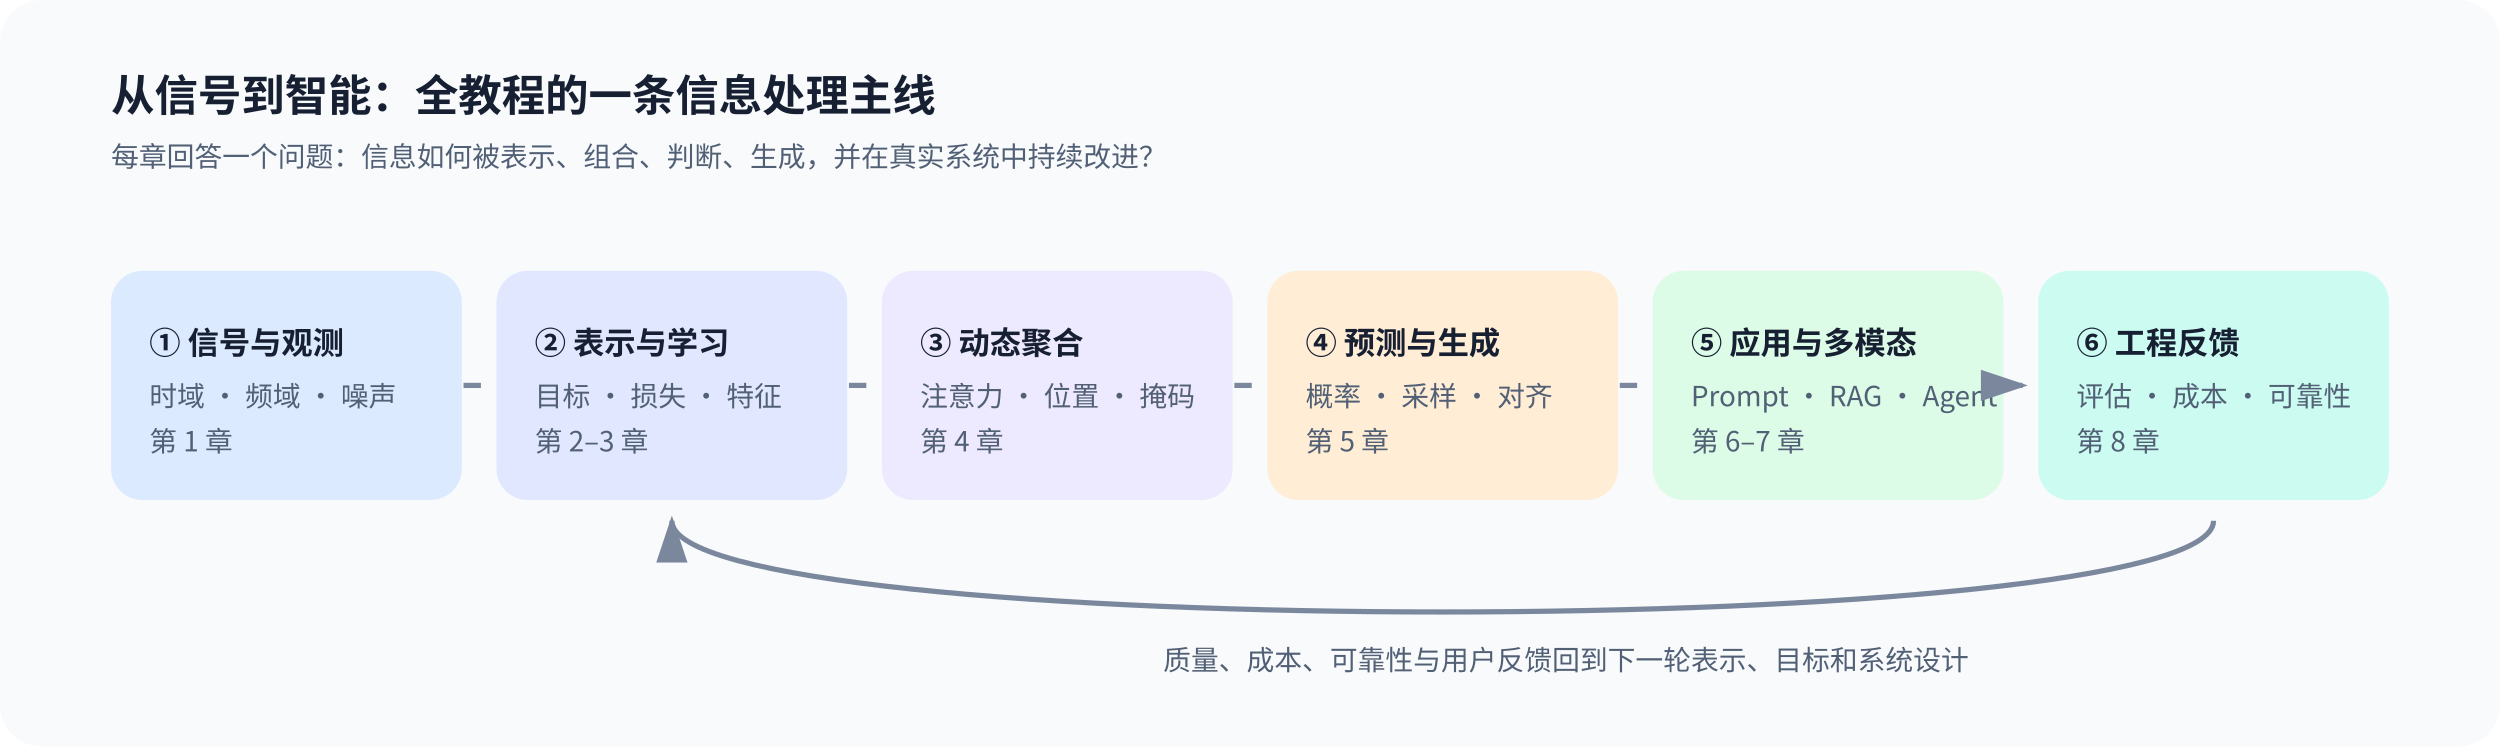
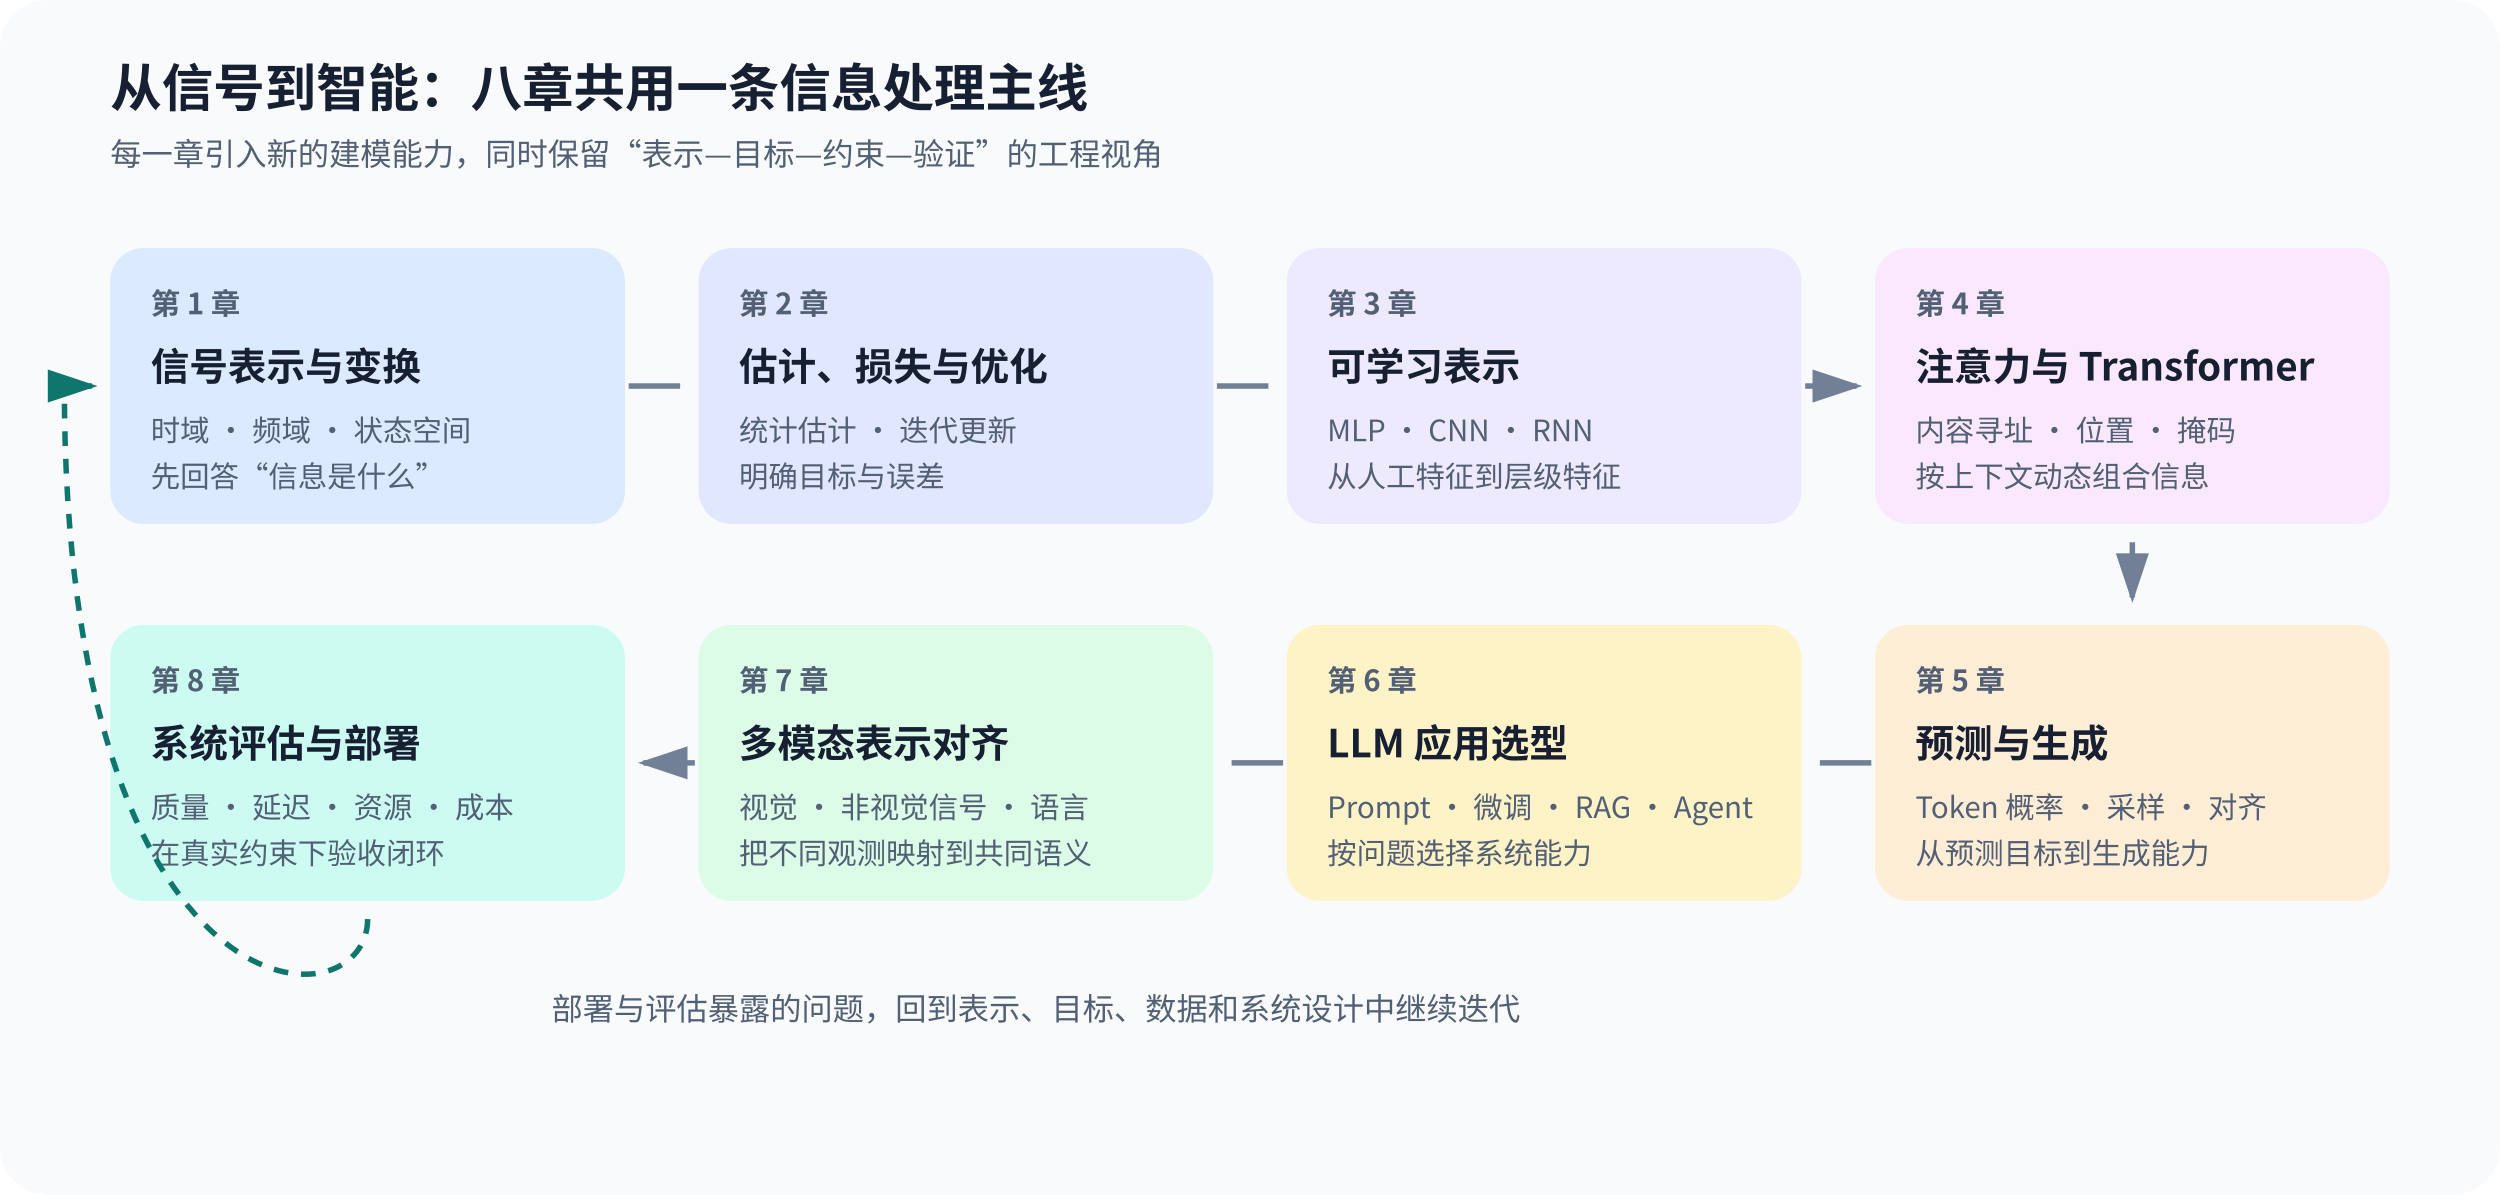
- <svg xmlns="http://www.w3.org/2000/svg" viewBox="0 0 1440 430" role="img" aria-labelledby="title desc">
-   <style>text{font-family:-apple-system,BlinkMacSystemFont,"Segoe UI","Noto Sans CJK SC","Microsoft YaHei",sans-serif;fill:#172033}.t{font-size:25px;font-weight:700}.s{font-size:16px;fill:#526076}.n{font-size:18px;font-weight:700}.a{stroke:#7b879d;stroke-width:3;fill:none;marker-end:url(#arrow)}</style>
+ <svg xmlns="http://www.w3.org/2000/svg" viewBox="0 0 1360 650" role="img" aria-labelledby="title desc">
+   <style>
+     text{font-family:-apple-system,BlinkMacSystemFont,"Segoe UI","Noto Sans CJK SC","Microsoft YaHei",sans-serif;fill:#172033}
+     .title{font-size:28px;font-weight:700}.subtitle{font-size:17px;fill:#526076}
+     .chapter{font-size:16px;font-weight:700;fill:#526076}.name{font-size:21px;font-weight:700}.detail{font-size:16px;fill:#526076}
+     .arrow{stroke:#718096;stroke-width:3;fill:none;marker-end:url(#arrow)}.feedback{stroke:#0f766e;stroke-width:3;fill:none;stroke-dasharray:8 7;marker-end:url(#feedback-arrow)}
+   </style>
  <defs>
    <marker id="arrow" markerWidth="10" markerHeight="10" refX="8" refY="3" orient="auto">
-       <path d="M0,0 L0,6 L9,3 z" fill="#7b879d" />
+       <path d="M0,0 L0,6 L9,3 z" fill="#718096" />
+     </marker>
+     <marker id="feedback-arrow" markerWidth="10" markerHeight="10" refX="8" refY="3" orient="auto">
+       <path d="M0,0 L0,6 L9,3 z" fill="#0f766e" />
    </marker>
  </defs>
-   <rect width="1440" height="430" rx="24" fill="#f8fafc" />
-   <text x="64" y="64" class="t">从信号到智能：全教程的一条信息处理主线</text>
-   <text x="64" y="96" class="s">每章回答一个问题：信息如何被表示、组合、判断、生成，并在真实系统中持续改进？</text>
-   <g transform="translate(64 156)">
-     <rect width="202" height="132" rx="18" fill="#dbeafe" />
-     <text x="22" y="48" class="n">① 信号与观测</text>
-     <text x="22" y="78" class="s">时域 · 频域 · 噪声</text>
-     <text x="22" y="104" class="s">第 1 章</text>
+   <rect width="1360" height="650" rx="26" fill="#f8fafc" />
+   <text x="60" y="58" class="title">从信号到智能：八章共用一条信息处理主线</text>
+   <text x="60" y="90" class="subtitle">每一章引入新的建模能力，同时保留“表示—目标—约束—验证”的工程视角</text>
+   <g transform="translate(60 135)">
+     <rect width="280" height="150" rx="18" fill="#dbeafe" />
+     <text x="22" y="36" class="chapter">第 1 章</text>
+     <text x="22" y="72" class="name">信号表示与变换</text>
+     <text x="22" y="105" class="detail">时域 · 频域 · 状态空间</text>
+     <text x="22" y="130" class="detail">先回答“信息是什么”</text>
  </g>
-   <g transform="translate(286 156)">
-     <rect width="202" height="132" rx="18" fill="#e0e7ff" />
-     <text x="22" y="48" class="n">② 表示与学习</text>
-     <text x="22" y="78" class="s">目标 · 损失 · 特征</text>
-     <text x="22" y="104" class="s">第 2–3 章</text>
+   <g transform="translate(380 135)">
+     <rect width="280" height="150" rx="18" fill="#e0e7ff" />
+     <text x="22" y="36" class="chapter">第 2 章</text>
+     <text x="22" y="72" class="name">估计、损失与优化</text>
+     <text x="22" y="105" class="detail">统计估计 · 迭代更新</text>
+     <text x="22" y="130" class="detail">明确目标与误差</text>
  </g>
-   <g transform="translate(508 156)">
-     <rect width="202" height="132" rx="18" fill="#ede9fe" />
-     <text x="22" y="48" class="n">③ 动态聚合</text>
-     <text x="22" y="78" class="s">注意力 · 位置 · 掩码</text>
-     <text x="22" y="104" class="s">第 4 章</text>
+   <g transform="translate(700 135)">
+     <rect width="280" height="150" rx="18" fill="#ede9fe" />
+     <text x="22" y="36" class="chapter">第 3 章</text>
+     <text x="22" y="72" class="name">可学习表示</text>
+     <text x="22" y="105" class="detail">MLP · CNN · RNN</text>
+     <text x="22" y="130" class="detail">从人工特征到层级特征</text>
  </g>
-   <g transform="translate(730 156)">
-     <rect width="202" height="132" rx="18" fill="#ffedd5" />
-     <text x="22" y="48" class="n">④ 预测与生成</text>
-     <text x="22" y="78" class="s">概率 · 采样 · 对齐</text>
-     <text x="22" y="104" class="s">第 5 章</text>
+   <g transform="translate(1020 135)">
+     <rect width="280" height="150" rx="18" fill="#fae8ff" />
+     <text x="22" y="36" class="chapter">第 4 章</text>
+     <text x="22" y="72" class="name">注意力与 Transformer</text>
+     <text x="22" y="105" class="detail">内容寻址 · 位置 · 掩码</text>
+     <text x="22" y="130" class="detail">按上下文动态组合信息</text>
  </g>
-   <g transform="translate(952 156)">
-     <rect width="202" height="132" rx="18" fill="#dcfce7" />
-     <text x="22" y="48" class="n">⑤ 应用与多模态</text>
-     <text x="22" y="78" class="s">Prompt · RAG · Agent</text>
-     <text x="22" y="104" class="s">第 6–7 章</text>
+   <path d="M342 210H370M662 210H690M982 210H1010" class="arrow" />
+   <path d="M1160 295V325" class="arrow" />
+   <g transform="translate(1020 340)">
+     <rect width="280" height="150" rx="18" fill="#ffedd5" />
+     <text x="22" y="36" class="chapter">第 5 章</text>
+     <text x="22" y="72" class="name">预测与生成</text>
+     <text x="22" y="105" class="detail">Token 概率 · 采样 · 对齐</text>
+     <text x="22" y="130" class="detail">从预测目标到生成能力</text>
  </g>
-   <g transform="translate(1174 156)">
-     <rect width="202" height="132" rx="18" fill="#ccfbf1" />
-     <text x="22" y="48" class="n">⑥ 工程反馈</text>
-     <text x="22" y="78" class="s">评估 · 成本 · 可靠性</text>
-     <text x="22" y="104" class="s">第 8 章</text>
+   <g transform="translate(700 340)">
+     <rect width="280" height="150" rx="18" fill="#fef3c7" />
+     <text x="22" y="36" class="chapter">第 6 章</text>
+     <text x="22" y="72" class="name">LLM 应用选型</text>
+     <text x="22" y="105" class="detail">Prompt · 微调 · RAG · Agent</text>
+     <text x="22" y="130" class="detail">按问题选择系统能力</text>
  </g>
-   <path d="M267 222H277M489 222H499M711 222H721M933 222H943M1155 222H1165" class="a" />
-   <path d="M1275 300 C1275 370,387 370,387 300" class="a" />
-   <text x="670" y="386" class="s">质量、成本、可靠性与用户反馈回到下一轮表示、目标和系统设计</text>
+   <g transform="translate(380 340)">
+     <rect width="280" height="150" rx="18" fill="#dcfce7" />
+     <text x="22" y="36" class="chapter">第 7 章</text>
+     <text x="22" y="72" class="name">多模态表示对齐</text>
+     <text x="22" y="105" class="detail">视觉 · 非视觉信号 · 语言</text>
+     <text x="22" y="130" class="detail">把不同观测映射到共同语义</text>
+   </g>
+   <g transform="translate(60 340)">
+     <rect width="280" height="150" rx="18" fill="#ccfbf1" />
+     <text x="22" y="36" class="chapter">第 8 章</text>
+     <text x="22" y="72" class="name">系统评估与部署</text>
+     <text x="22" y="105" class="detail">质量 · 延迟 · 资源 · 成本</text>
+     <text x="22" y="130" class="detail">在真实约束下验收闭环</text>
+   </g>
+   <path d="M1018 415H990M698 415H670M378 415H350" class="arrow" />
+   <path d="M200 500 C200 560,35 560,35 210 H50" class="feedback" />
+   <text x="300" y="555" class="subtitle">部署与评估暴露的问题，回到表示、目标、数据和系统设计中继续迭代</text>
</svg>
